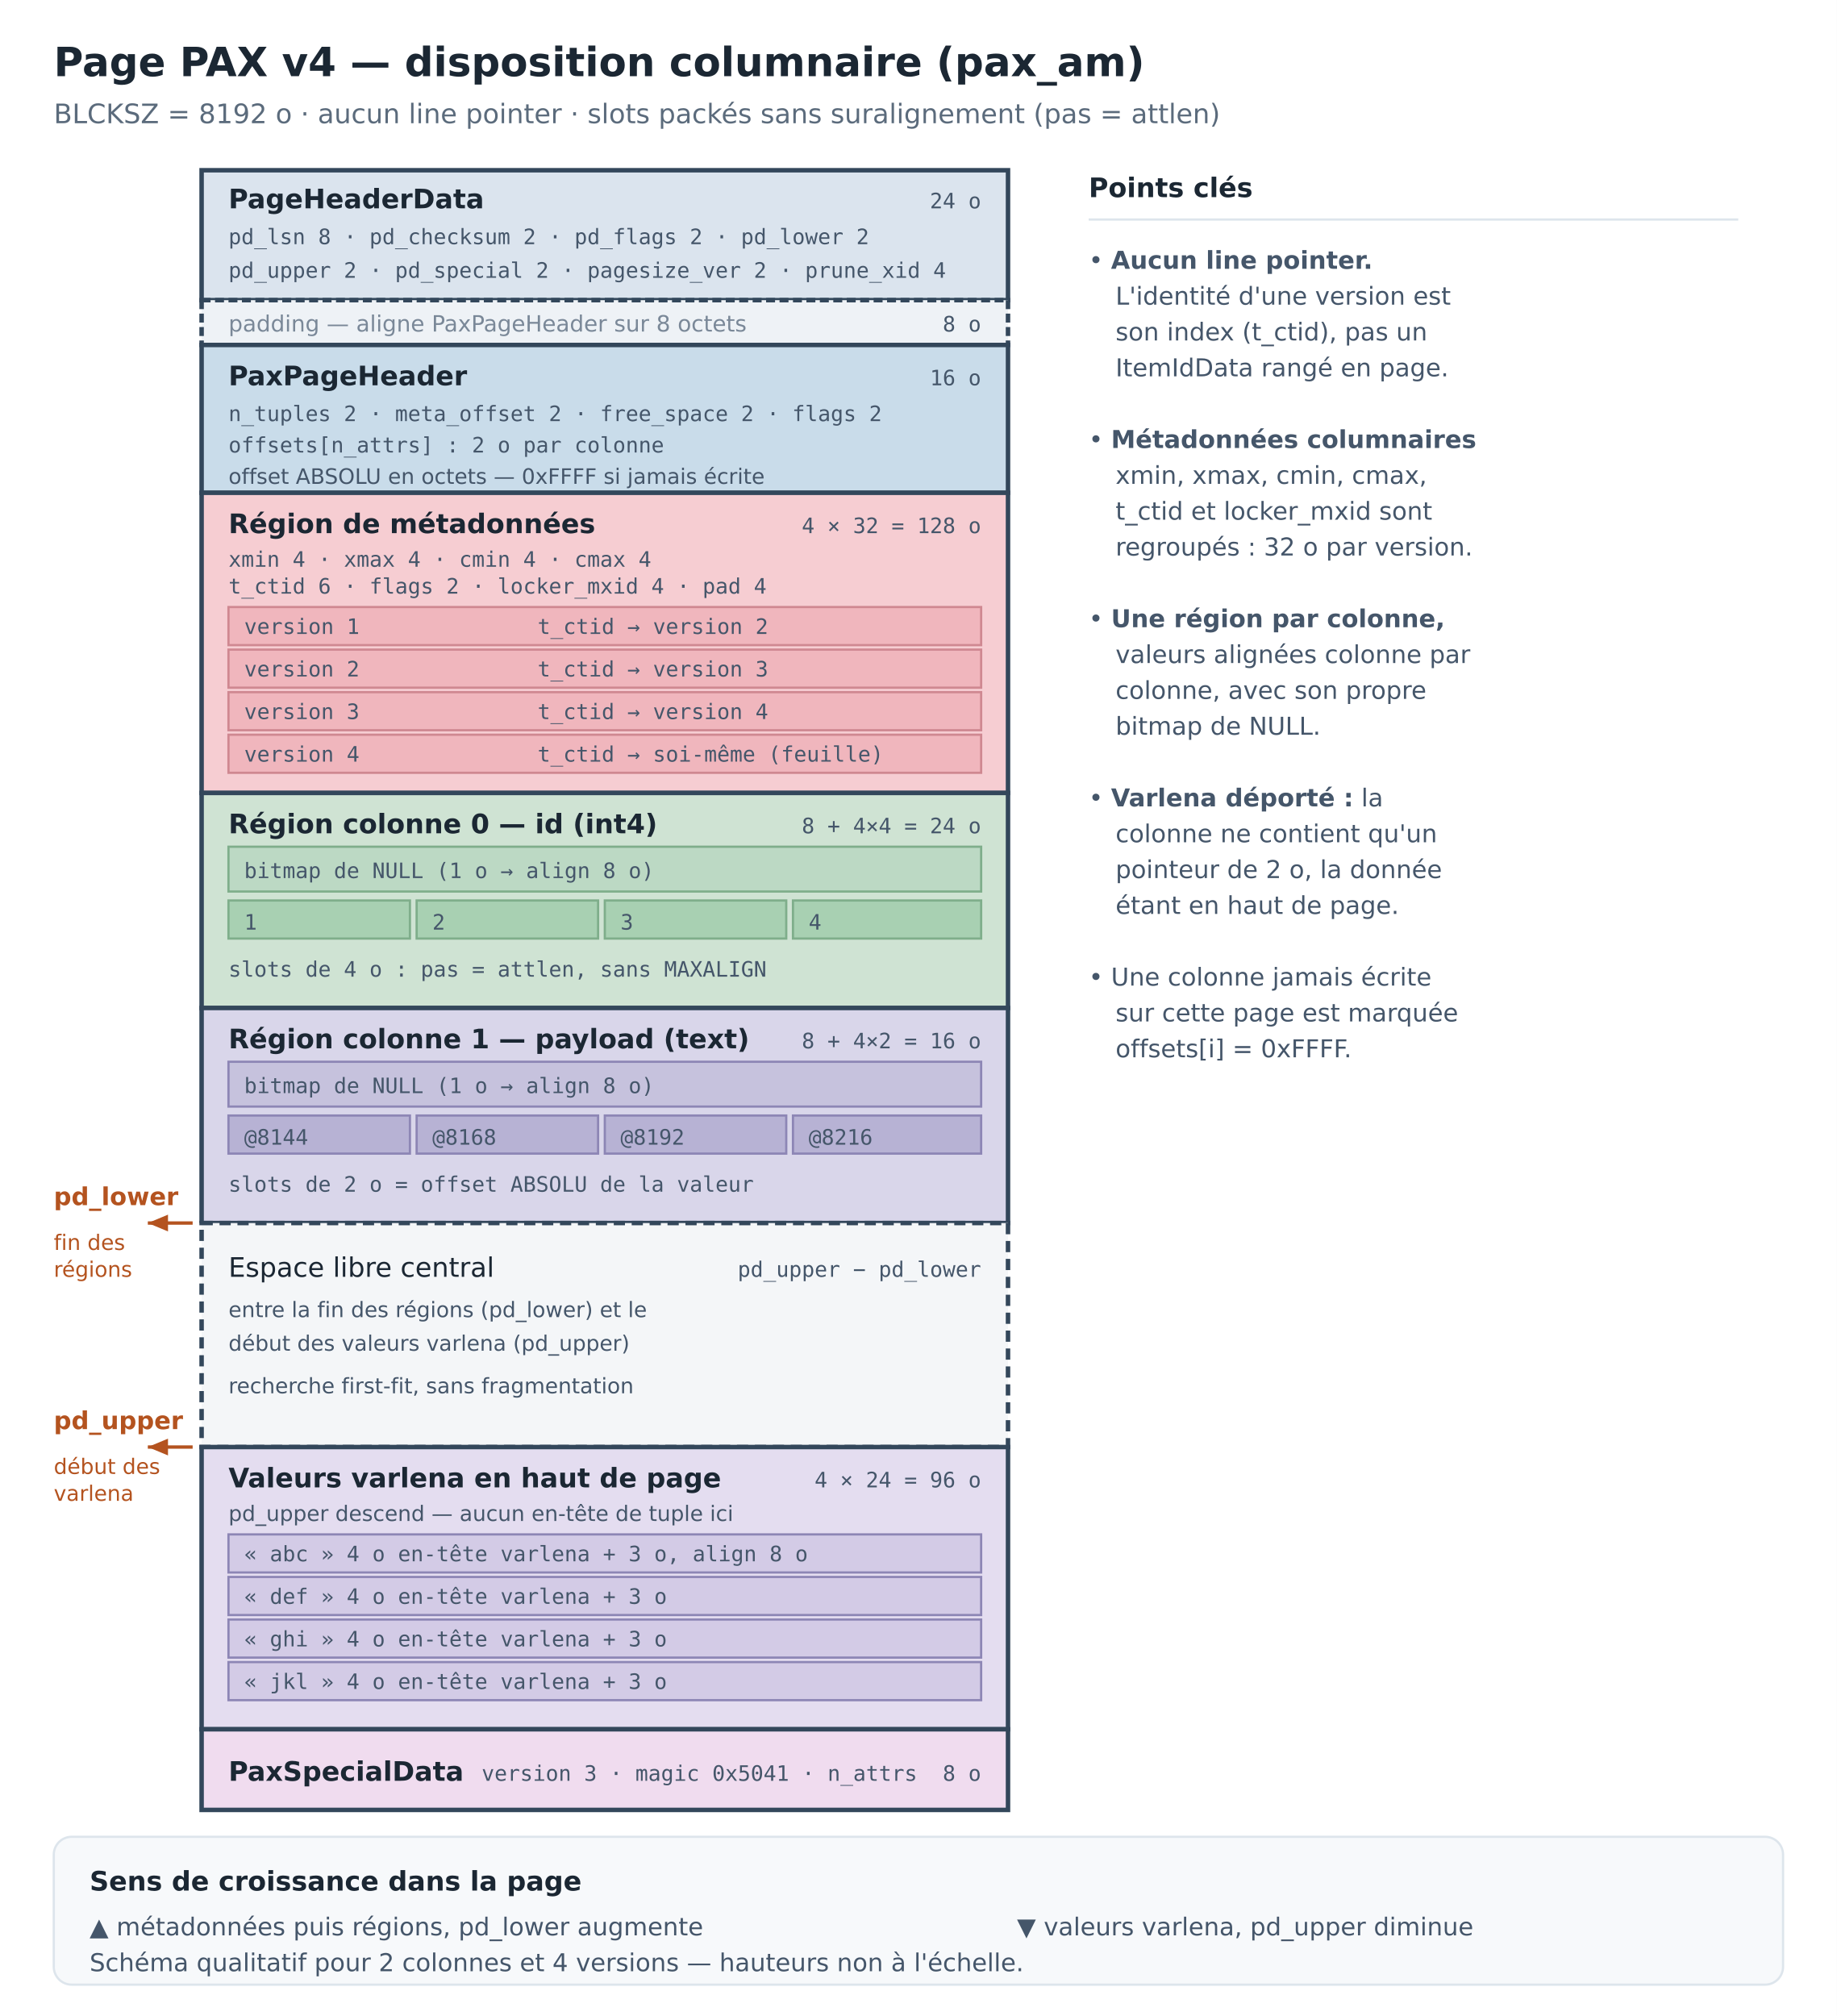
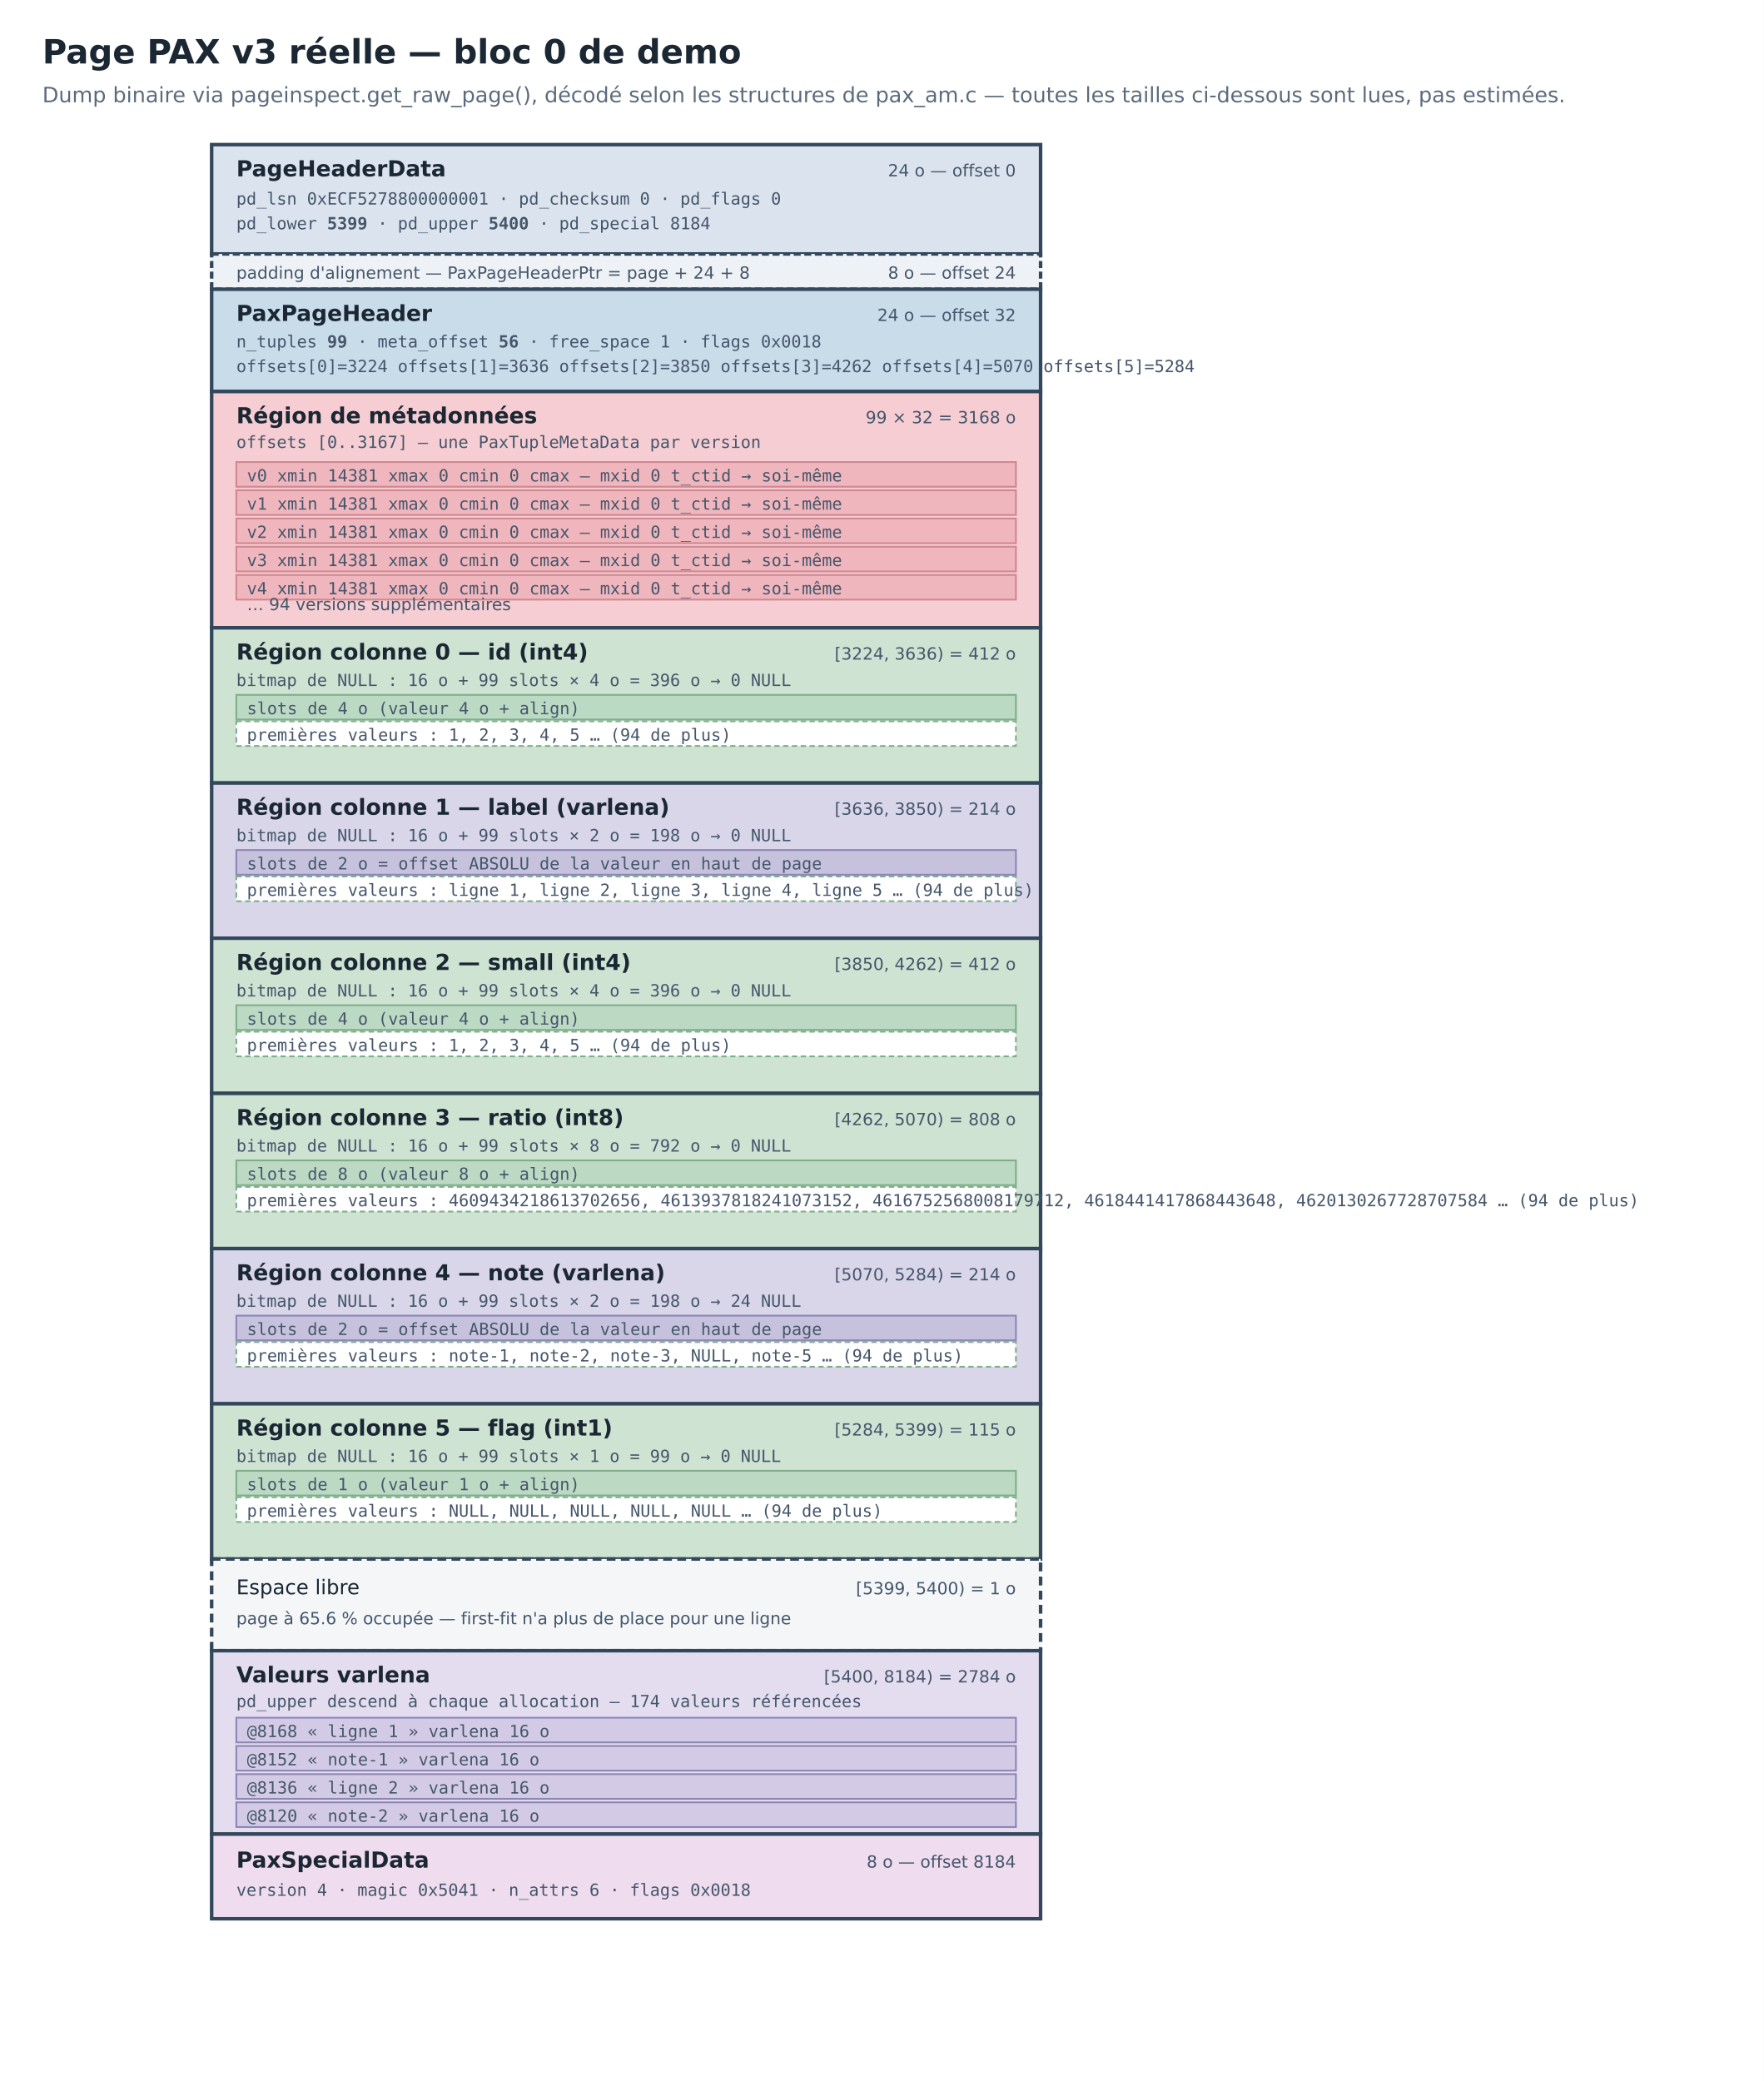
- <svg xmlns="http://www.w3.org/2000/svg" width="820" height="900" viewBox="0 0 820 900" font-family="'DejaVu Sans','Helvetica Neue',Helvetica,Arial,sans-serif">
-   <defs>
-     <style>
-       .t      { font-size: 18px; font-weight: 600; fill: #1b2733; }
-       .sub    { font-size: 12px; fill: #5b6b7c; }
-       .lbl    { font-size: 12px; fill: #1b2733; }
-       .lblb   { font-size: 12px; font-weight: 600; fill: #1b2733; }
-       .mono   { font-family:'DejaVu Sans Mono',Menlo,Consolas,monospace; }
-       .tiny   { font-size: 10px; fill: #7a8898; }
-       .sz     { font-size: 9.5px; fill: #45566a; }
-       .szr    { font-size: 9.5px; fill: #45566a; }
-       .ptr    { font-size: 11px; fill: #b4531f; font-weight: 700; }
-       .ptrt   { font-size: 9.5px; fill: #b4531f; }
-       .note   { font-size: 11px; fill: #45566a; }
-       .noteb  { font-size: 12px; fill: #1b2733; font-weight: 600; }
-       .frame  { stroke: #33475b; stroke-width: 2; }
-     </style>
-     <marker id="arO" markerWidth="7" markerHeight="7" refX="6" refY="2.5" orient="auto">
-       <path d="M0,0 L6,2.5 L0,5 z" fill="#b4531f" />
-     </marker>
-   </defs>
-   <rect width="820" height="900" fill="#ffffff" />
-   <text class="t" x="24" y="34">Page PAX v4 — disposition columnaire (pax_am)</text>
-   <text class="sub" x="24" y="55">BLCKSZ = 8192 o · aucun line pointer · slots packés sans suralignement (pas = attlen)</text>
-   <g>
-     <rect class="frame" x="90" y="76" width="360" height="58" fill="#dbe4ee" />
-     <text class="lblb" x="102" y="93">PageHeaderData</text>
-     <text class="szr mono" x="438" y="93" text-anchor="end">24 o</text>
-     <text class="sz mono" x="102" y="109">pd_lsn 8 · pd_checksum 2 · pd_flags 2 · pd_lower 2</text>
-     <text class="sz mono" x="102" y="124">pd_upper 2 · pd_special 2 · pagesize_ver 2 · prune_xid 4</text>
-     <rect class="frame" x="90" y="134" width="360" height="20" fill="#eef2f6" stroke-dasharray="4 2" />
-     <text class="tiny" x="102" y="148">padding — aligne PaxPageHeader sur 8 octets</text>
-     <text class="szr mono" x="438" y="148" text-anchor="end">8 o</text>
-     <rect class="frame" x="90" y="154" width="360" height="66" fill="#c9dcea" />
-     <text class="lblb" x="102" y="172">PaxPageHeader</text>
-     <text class="szr mono" x="438" y="172" text-anchor="end">16 o</text>
-     <text class="sz mono" x="102" y="188">n_tuples 2 · meta_offset 2 · free_space 2 · flags 2</text>
-     <text class="sz mono" x="102" y="202">offsets[n_attrs] : 2 o par colonne</text>
-     <text class="sz" x="102" y="216">offset ABSOLU en octets — 0xFFFF si jamais écrite</text>
-     <rect class="frame" x="90" y="220" width="360" height="134" fill="#f6cdd2" />
-     <text class="lblb" x="102" y="238">Région de métadonnées</text>
-     <text class="szr mono" x="438" y="238" text-anchor="end">4 × 32 = 128 o</text>
-     <text class="sz mono" x="102" y="253">xmin 4 · xmax 4 · cmin 4 · cmax 4</text>
-     <text class="sz mono" x="102" y="265">t_ctid 6 · flags 2 · locker_mxid 4 · pad 4</text>
-     <rect x="102" y="271" width="336" height="17" fill="#f0b6bd" stroke="#cf8891" stroke-width="1" />
-     <text class="sz mono" x="109" y="283">version 1</text>
-     <text class="sz mono" x="240" y="283">t_ctid → version 2</text>
-     <rect x="102" y="290" width="336" height="17" fill="#f0b6bd" stroke="#cf8891" stroke-width="1" />
-     <text class="sz mono" x="109" y="302">version 2</text>
-     <text class="sz mono" x="240" y="302">t_ctid → version 3</text>
-     <rect x="102" y="309" width="336" height="17" fill="#f0b6bd" stroke="#cf8891" stroke-width="1" />
-     <text class="sz mono" x="109" y="321">version 3</text>
-     <text class="sz mono" x="240" y="321">t_ctid → version 4</text>
-     <rect x="102" y="328" width="336" height="17" fill="#f0b6bd" stroke="#cf8891" stroke-width="1" />
-     <text class="sz mono" x="109" y="340">version 4</text>
-     <text class="sz mono" x="240" y="340">t_ctid → soi-même (feuille)</text>
-     <rect class="frame" x="90" y="354" width="360" height="96" fill="#cfe3d3" />
-     <text class="lblb" x="102" y="372">Région colonne 0 — id (int4)</text>
-     <text class="szr mono" x="438" y="372" text-anchor="end">8 + 4×4 = 24 o</text>
-     <rect x="102" y="378" width="336" height="20" fill="#bcd9c4" stroke="#7fae8b" stroke-width="1" />
-     <text class="sz mono" x="109" y="392">bitmap de NULL (1 o → align 8 o)</text>
-     <rect x="102" y="402" width="81" height="17" fill="#a8d0b2" stroke="#7fae8b" stroke-width="1" />
-     <text class="sz mono" x="109" y="415">1</text>
-     <rect x="186" y="402" width="81" height="17" fill="#a8d0b2" stroke="#7fae8b" stroke-width="1" />
-     <text class="sz mono" x="193" y="415">2</text>
-     <rect x="270" y="402" width="81" height="17" fill="#a8d0b2" stroke="#7fae8b" stroke-width="1" />
-     <text class="sz mono" x="277" y="415">3</text>
-     <rect x="354" y="402" width="84" height="17" fill="#a8d0b2" stroke="#7fae8b" stroke-width="1" />
-     <text class="sz mono" x="361" y="415">4</text>
-     <text class="sz mono" x="102" y="436">slots de 4 o : pas = attlen, sans MAXALIGN</text>
-     <rect class="frame" x="90" y="450" width="360" height="96" fill="#d9d6ea" />
-     <text class="lblb" x="102" y="468">Région colonne 1 — payload (text)</text>
-     <text class="szr mono" x="438" y="468" text-anchor="end">8 + 4×2 = 16 o</text>
-     <rect x="102" y="474" width="336" height="20" fill="#c6c2dd" stroke="#8d86b5" stroke-width="1" />
-     <text class="sz mono" x="109" y="488">bitmap de NULL (1 o → align 8 o)</text>
-     <rect x="102" y="498" width="81" height="17" fill="#b7b2d4" stroke="#8d86b5" stroke-width="1" />
-     <text class="sz mono" x="109" y="511">@8144</text>
-     <rect x="186" y="498" width="81" height="17" fill="#b7b2d4" stroke="#8d86b5" stroke-width="1" />
-     <text class="sz mono" x="193" y="511">@8168</text>
-     <rect x="270" y="498" width="81" height="17" fill="#b7b2d4" stroke="#8d86b5" stroke-width="1" />
-     <text class="sz mono" x="277" y="511">@8192</text>
-     <rect x="354" y="498" width="84" height="17" fill="#b7b2d4" stroke="#8d86b5" stroke-width="1" />
-     <text class="sz mono" x="361" y="511">@8216</text>
-     <text class="sz mono" x="102" y="532">slots de 2 o = offset ABSOLU de la valeur</text>
-     <rect class="frame" x="90" y="546" width="360" height="100" fill="#f4f6f8" stroke-dasharray="5 3" />
-     <text class="lbl" x="102" y="570">Espace libre central</text>
-     <text class="szr mono" x="438" y="570" text-anchor="end" fill="#8a97a5">pd_upper − pd_lower</text>
-     <text class="sz" x="102" y="588">entre la fin des régions (pd_lower) et le</text>
-     <text class="sz" x="102" y="603">début des valeurs varlena (pd_upper)</text>
-     <text class="sz" x="102" y="622">recherche first-fit, sans fragmentation</text>
-     <rect class="frame" x="90" y="646" width="360" height="126" fill="#e4ddf0" />
-     <text class="lblb" x="102" y="664">Valeurs varlena en haut de page</text>
-     <text class="szr mono" x="438" y="664" text-anchor="end">4 × 24 = 96 o</text>
-     <text class="sz" x="102" y="679">pd_upper descend — aucun en-tête de tuple ici</text>
-     <rect x="102" y="685" width="336" height="17" fill="#d3cbe6" stroke="#8d86b5" stroke-width="1" />
-     <text class="sz mono" x="109" y="697">« abc » 4 o en-tête varlena + 3 o, align 8 o</text>
-     <rect x="102" y="704" width="336" height="17" fill="#d3cbe6" stroke="#8d86b5" stroke-width="1" />
-     <text class="sz mono" x="109" y="716">« def » 4 o en-tête varlena + 3 o</text>
-     <rect x="102" y="723" width="336" height="17" fill="#d3cbe6" stroke="#8d86b5" stroke-width="1" />
-     <text class="sz mono" x="109" y="735">« ghi » 4 o en-tête varlena + 3 o</text>
-     <rect x="102" y="742" width="336" height="17" fill="#d3cbe6" stroke="#8d86b5" stroke-width="1" />
-     <text class="sz mono" x="109" y="754">« jkl » 4 o en-tête varlena + 3 o</text>
-     <rect class="frame" x="90" y="772" width="360" height="36" fill="#f0dcef" />
-     <text class="lblb" x="102" y="795">PaxSpecialData</text>
-     <text class="sz mono" x="215" y="795">version 3 · magic 0x5041 · n_attrs</text>
-     <text class="szr mono" x="438" y="795" text-anchor="end">8 o</text>
-   </g>
-   <g>
-     <path d="M86,546 L66,546" stroke="#b4531f" stroke-width="1.5" marker-end="url(#arO)" />
-     <text class="ptr" x="24" y="538">pd_lower</text>
-     <text class="ptrt" x="24" y="558">fin des</text>
-     <text class="ptrt" x="24" y="570">régions</text>
-     <path d="M86,646 L66,646" stroke="#b4531f" stroke-width="1.5" marker-end="url(#arO)" />
-     <text class="ptr" x="24" y="638">pd_upper</text>
-     <text class="ptrt" x="24" y="658">début des</text>
-     <text class="ptrt" x="24" y="670">varlena</text>
-   </g>
-   <g transform="translate(486,76)">
-     <text class="noteb" x="0" y="12">Points clés</text>
-     <line x1="0" y1="22" x2="290" y2="22" stroke="#dde5ec" />
-     <text class="note" x="0" y="44">• <tspan font-weight="600">Aucun line pointer.</tspan>
-     </text>
-     <text class="note" x="12" y="60">L'identité d'une version est</text>
-     <text class="note" x="12" y="76">son index (t_ctid), pas un</text>
-     <text class="note" x="12" y="92">ItemIdData rangé en page.</text>
-     <text class="note" x="0" y="124">• <tspan font-weight="600">Métadonnées columnaires</tspan>
-     </text>
-     <text class="note" x="12" y="140">xmin, xmax, cmin, cmax,</text>
-     <text class="note" x="12" y="156">t_ctid et locker_mxid sont</text>
-     <text class="note" x="12" y="172">regroupés : 32 o par version.</text>
-     <text class="note" x="0" y="204">• <tspan font-weight="600">Une région par colonne,</tspan>
-     </text>
-     <text class="note" x="12" y="220">valeurs alignées colonne par</text>
-     <text class="note" x="12" y="236">colonne, avec son propre</text>
-     <text class="note" x="12" y="252">bitmap de NULL.</text>
-     <text class="note" x="0" y="284">• <tspan font-weight="600">Varlena déporté :</tspan> la</text>
-     <text class="note" x="12" y="300">colonne ne contient qu'un</text>
-     <text class="note" x="12" y="316">pointeur de 2 o, la donnée</text>
-     <text class="note" x="12" y="332">étant en haut de page.</text>
-     <text class="note" x="0" y="364">• Une colonne jamais écrite</text>
-     <text class="note" x="12" y="380">sur cette page est marquée</text>
-     <text class="note" x="12" y="396">offsets[i] = 0xFFFF.</text>
-   </g>
-   <g transform="translate(24,820)">
-     <rect width="772" height="66" rx="8" fill="#f7f9fb" stroke="#dde5ec" />
-     <text class="noteb" x="16" y="24">Sens de croissance dans la page</text>
-     <text class="note" x="16" y="44">▲ métadonnées puis régions, pd_lower augmente</text>
-     <text class="note" x="430" y="44">▼ valeurs varlena, pd_upper diminue</text>
-     <text class="note" x="16" y="60">Schéma qualitatif pour 2 colonnes et 4 versions — hauteurs non à l'échelle.</text>
-   </g>
+ <svg xmlns="http://www.w3.org/2000/svg" width="1000" height="1180" viewBox="0 0 1000 1180" font-family="'DejaVu Sans',Helvetica,Arial,sans-serif">
+   <style>.t{font-size:19px;font-weight:600;fill:#1b2733}.s{font-size:12px;fill:#5b6b7c}.b{font-size:12.5px;font-weight:600;fill:#1b2733}.l{font-size:11.5px;fill:#1b2733}.m{font-family:'DejaVu Sans Mono',Menlo,monospace}.z{font-size:9.5px;fill:#45566a}.zr{font-size:9.5px;fill:#45566a;text-anchor:end}.n{font-size:11px;fill:#45566a}.nb{font-size:12px;fill:#1b2733;font-weight:600}.f{stroke:#33475b;stroke-width:2}</style>
+   <rect width="1000" height="1180" fill="#fff" />
+   <text class="t" x="24" y="36">Page PAX v3 réelle — bloc 0 de demo</text>
+   <text class="s" x="24" y="58">Dump binaire via pageinspect.get_raw_page(), décodé selon les structures de pax_am.c — toutes les tailles ci-dessous sont lues, pas estimées.</text>
+   <rect class="f" x="120" y="82" width="470" height="62" fill="#dbe4ee" />
+   <text class="b" x="134" y="100">PageHeaderData</text>
+   <text class="zr" x="576" y="100" text-anchor="end">24 o — offset 0</text>
+   <text class="z m" x="134" y="116">pd_lsn 0xECF5278800000001 · pd_checksum 0 · pd_flags 0</text>
+   <text class="z m" x="134" y="130">pd_lower <tspan font-weight="600">5399</tspan> · pd_upper <tspan font-weight="600">5400</tspan> · pd_special 8184</text>
+   <rect class="f" x="120" y="144" width="470" height="20" fill="#eef2f6" stroke-dasharray="4 2" />
+   <text class="z" x="134" y="158">padding d'alignement — PaxPageHeaderPtr = page + 24 + 8</text>
+   <text class="zr" x="576" y="158" text-anchor="end">8 o — offset 24</text>
+   <rect class="f" x="120" y="164" width="470" height="58" fill="#c9dcea" />
+   <text class="b" x="134" y="182">PaxPageHeader</text>
+   <text class="zr" x="576" y="182" text-anchor="end">24 o — offset 32</text>
+   <text class="z m" x="134" y="197">n_tuples <tspan font-weight="600">99</tspan> · meta_offset <tspan font-weight="600">56</tspan> · free_space 1 · flags 0x0018</text>
+   <text class="z m" x="134" y="211">offsets[0]=3224  offsets[1]=3636  offsets[2]=3850  offsets[3]=4262  offsets[4]=5070  offsets[5]=5284</text>
+   <rect class="f" x="120" y="222" width="470" height="134" fill="#f6cdd2" />
+   <text class="b" x="134" y="240">Région de métadonnées</text>
+   <text class="zr" x="576" y="240" text-anchor="end">99 × 32 = 3168 o</text>
+   <text class="z m" x="134" y="254">offsets [0..3167] — une PaxTupleMetaData par version</text>
+   <rect x="134" y="262" width="442" height="14" fill="#f0b6bd" stroke="#cf8891" stroke-width="1" />
+   <text class="z m" x="140" y="273">v0  xmin 14381  xmax 0  cmin 0  cmax —  mxid 0  t_ctid → soi-même</text>
+   <rect x="134" y="278" width="442" height="14" fill="#f0b6bd" stroke="#cf8891" stroke-width="1" />
+   <text class="z m" x="140" y="289">v1  xmin 14381  xmax 0  cmin 0  cmax —  mxid 0  t_ctid → soi-même</text>
+   <rect x="134" y="294" width="442" height="14" fill="#f0b6bd" stroke="#cf8891" stroke-width="1" />
+   <text class="z m" x="140" y="305">v2  xmin 14381  xmax 0  cmin 0  cmax —  mxid 0  t_ctid → soi-même</text>
+   <rect x="134" y="310" width="442" height="14" fill="#f0b6bd" stroke="#cf8891" stroke-width="1" />
+   <text class="z m" x="140" y="321">v3  xmin 14381  xmax 0  cmin 0  cmax —  mxid 0  t_ctid → soi-même</text>
+   <rect x="134" y="326" width="442" height="14" fill="#f0b6bd" stroke="#cf8891" stroke-width="1" />
+   <text class="z m" x="140" y="337">v4  xmin 14381  xmax 0  cmin 0  cmax —  mxid 0  t_ctid → soi-même</text>
+   <text class="z" x="140" y="346">… 94 versions supplémentaires</text>
+   <rect class="f" x="120" y="356" width="470" height="88" fill="#cfe3d3" />
+   <text class="b" x="134" y="374">Région colonne 0 — id (int4)</text>
+   <text class="zr" x="576" y="374" text-anchor="end">[3224, 3636) = 412 o</text>
+   <text class="z m" x="134" y="389">bitmap de NULL : 16 o   +   99 slots × 4 o = 396 o   →   0 NULL</text>
+   <rect x="134" y="394" width="442" height="14" fill="#bcd9c4" stroke="#7fae8b" stroke-width="1" />
+   <text class="z m" x="140" y="405">slots de 4 o (valeur 4 o + align)</text>
+   <rect x="134" y="409" width="442" height="14" fill="#ffffff" stroke="#7fae8b" stroke-width="1" stroke-dasharray="3 2" />
+   <text class="z m" x="140" y="420">premières valeurs : 1, 2, 3, 4, 5   … (94 de plus)</text>
+   <rect class="f" x="120" y="444" width="470" height="88" fill="#d9d6ea" />
+   <text class="b" x="134" y="462">Région colonne 1 — label (varlena)</text>
+   <text class="zr" x="576" y="462" text-anchor="end">[3636, 3850) = 214 o</text>
+   <text class="z m" x="134" y="477">bitmap de NULL : 16 o   +   99 slots × 2 o = 198 o   →   0 NULL</text>
+   <rect x="134" y="482" width="442" height="14" fill="#c6c2dd" stroke="#8d86b5" stroke-width="1" />
+   <text class="z m" x="140" y="493">slots de 2 o = offset ABSOLU de la valeur en haut de page</text>
+   <rect x="134" y="497" width="442" height="14" fill="#ffffff" stroke="#7fae8b" stroke-width="1" stroke-dasharray="3 2" />
+   <text class="z m" x="140" y="508">premières valeurs : ligne 1, ligne 2, ligne 3, ligne 4, ligne 5   … (94 de plus)</text>
+   <rect class="f" x="120" y="532" width="470" height="88" fill="#cfe3d3" />
+   <text class="b" x="134" y="550">Région colonne 2 — small (int4)</text>
+   <text class="zr" x="576" y="550" text-anchor="end">[3850, 4262) = 412 o</text>
+   <text class="z m" x="134" y="565">bitmap de NULL : 16 o   +   99 slots × 4 o = 396 o   →   0 NULL</text>
+   <rect x="134" y="570" width="442" height="14" fill="#bcd9c4" stroke="#7fae8b" stroke-width="1" />
+   <text class="z m" x="140" y="581">slots de 4 o (valeur 4 o + align)</text>
+   <rect x="134" y="585" width="442" height="14" fill="#ffffff" stroke="#7fae8b" stroke-width="1" stroke-dasharray="3 2" />
+   <text class="z m" x="140" y="596">premières valeurs : 1, 2, 3, 4, 5   … (94 de plus)</text>
+   <rect class="f" x="120" y="620" width="470" height="88" fill="#cfe3d3" />
+   <text class="b" x="134" y="638">Région colonne 3 — ratio (int8)</text>
+   <text class="zr" x="576" y="638" text-anchor="end">[4262, 5070) = 808 o</text>
+   <text class="z m" x="134" y="653">bitmap de NULL : 16 o   +   99 slots × 8 o = 792 o   →   0 NULL</text>
+   <rect x="134" y="658" width="442" height="14" fill="#bcd9c4" stroke="#7fae8b" stroke-width="1" />
+   <text class="z m" x="140" y="669">slots de 8 o (valeur 8 o + align)</text>
+   <rect x="134" y="673" width="442" height="14" fill="#ffffff" stroke="#7fae8b" stroke-width="1" stroke-dasharray="3 2" />
+   <text class="z m" x="140" y="684">premières valeurs : 4609434218613702656, 4613937818241073152, 4616752568008179712, 4618441417868443648, 4620130267728707584   … (94 de plus)</text>
+   <rect class="f" x="120" y="708" width="470" height="88" fill="#d9d6ea" />
+   <text class="b" x="134" y="726">Région colonne 4 — note (varlena)</text>
+   <text class="zr" x="576" y="726" text-anchor="end">[5070, 5284) = 214 o</text>
+   <text class="z m" x="134" y="741">bitmap de NULL : 16 o   +   99 slots × 2 o = 198 o   →   24 NULL</text>
+   <rect x="134" y="746" width="442" height="14" fill="#c6c2dd" stroke="#8d86b5" stroke-width="1" />
+   <text class="z m" x="140" y="757">slots de 2 o = offset ABSOLU de la valeur en haut de page</text>
+   <rect x="134" y="761" width="442" height="14" fill="#ffffff" stroke="#7fae8b" stroke-width="1" stroke-dasharray="3 2" />
+   <text class="z m" x="140" y="772">premières valeurs : note-1, note-2, note-3, NULL, note-5   … (94 de plus)</text>
+   <rect class="f" x="120" y="796" width="470" height="88" fill="#cfe3d3" />
+   <text class="b" x="134" y="814">Région colonne 5 — flag (int1)</text>
+   <text class="zr" x="576" y="814" text-anchor="end">[5284, 5399) = 115 o</text>
+   <text class="z m" x="134" y="829">bitmap de NULL : 16 o   +   99 slots × 1 o = 99 o   →   0 NULL</text>
+   <rect x="134" y="834" width="442" height="14" fill="#bcd9c4" stroke="#7fae8b" stroke-width="1" />
+   <text class="z m" x="140" y="845">slots de 1 o (valeur 1 o + align)</text>
+   <rect x="134" y="849" width="442" height="14" fill="#ffffff" stroke="#7fae8b" stroke-width="1" stroke-dasharray="3 2" />
+   <text class="z m" x="140" y="860">premières valeurs : NULL, NULL, NULL, NULL, NULL   … (94 de plus)</text>
+   <rect class="f" x="120" y="884" width="470" height="52" fill="#f4f6f8" stroke-dasharray="5 3" />
+   <text class="l" x="134" y="904">Espace libre</text>
+   <text class="zr" x="576" y="904" text-anchor="end">[5399, 5400) = 1 o</text>
+   <text class="z" x="134" y="921">page à 65.6 % occupée — first-fit n'a plus de place pour une ligne</text>
+   <rect class="f" x="120" y="936" width="470" height="104" fill="#e4ddf0" />
+   <text class="b" x="134" y="954">Valeurs varlena</text>
+   <text class="zr" x="576" y="954" text-anchor="end">[5400, 8184) = 2784 o</text>
+   <text class="z m" x="134" y="968">pd_upper descend à chaque allocation — 174 valeurs référencées</text>
+   <rect x="134" y="974" width="442" height="14" fill="#d3cbe6" stroke="#8d86b5" stroke-width="1" />
+   <text class="z m" x="140" y="985">@8168  « ligne 1 »  varlena 16 o</text>
+   <rect x="134" y="990" width="442" height="14" fill="#d3cbe6" stroke="#8d86b5" stroke-width="1" />
+   <text class="z m" x="140" y="1001">@8152  « note-1 »  varlena 16 o</text>
+   <rect x="134" y="1006" width="442" height="14" fill="#d3cbe6" stroke="#8d86b5" stroke-width="1" />
+   <text class="z m" x="140" y="1017">@8136  « ligne 2 »  varlena 16 o</text>
+   <rect x="134" y="1022" width="442" height="14" fill="#d3cbe6" stroke="#8d86b5" stroke-width="1" />
+   <text class="z m" x="140" y="1033">@8120  « note-2 »  varlena 16 o</text>
+   <rect class="f" x="120" y="1040" width="470" height="48" fill="#f0dcef" />
+   <text class="b" x="134" y="1059">PaxSpecialData</text>
+   <text class="zr" x="576" y="1059" text-anchor="end">8 o — offset 8184</text>
+   <text class="z m" x="134" y="1075">version 4 · magic 0x5041 · n_attrs 6 · flags 0x0018</text>
</svg>
